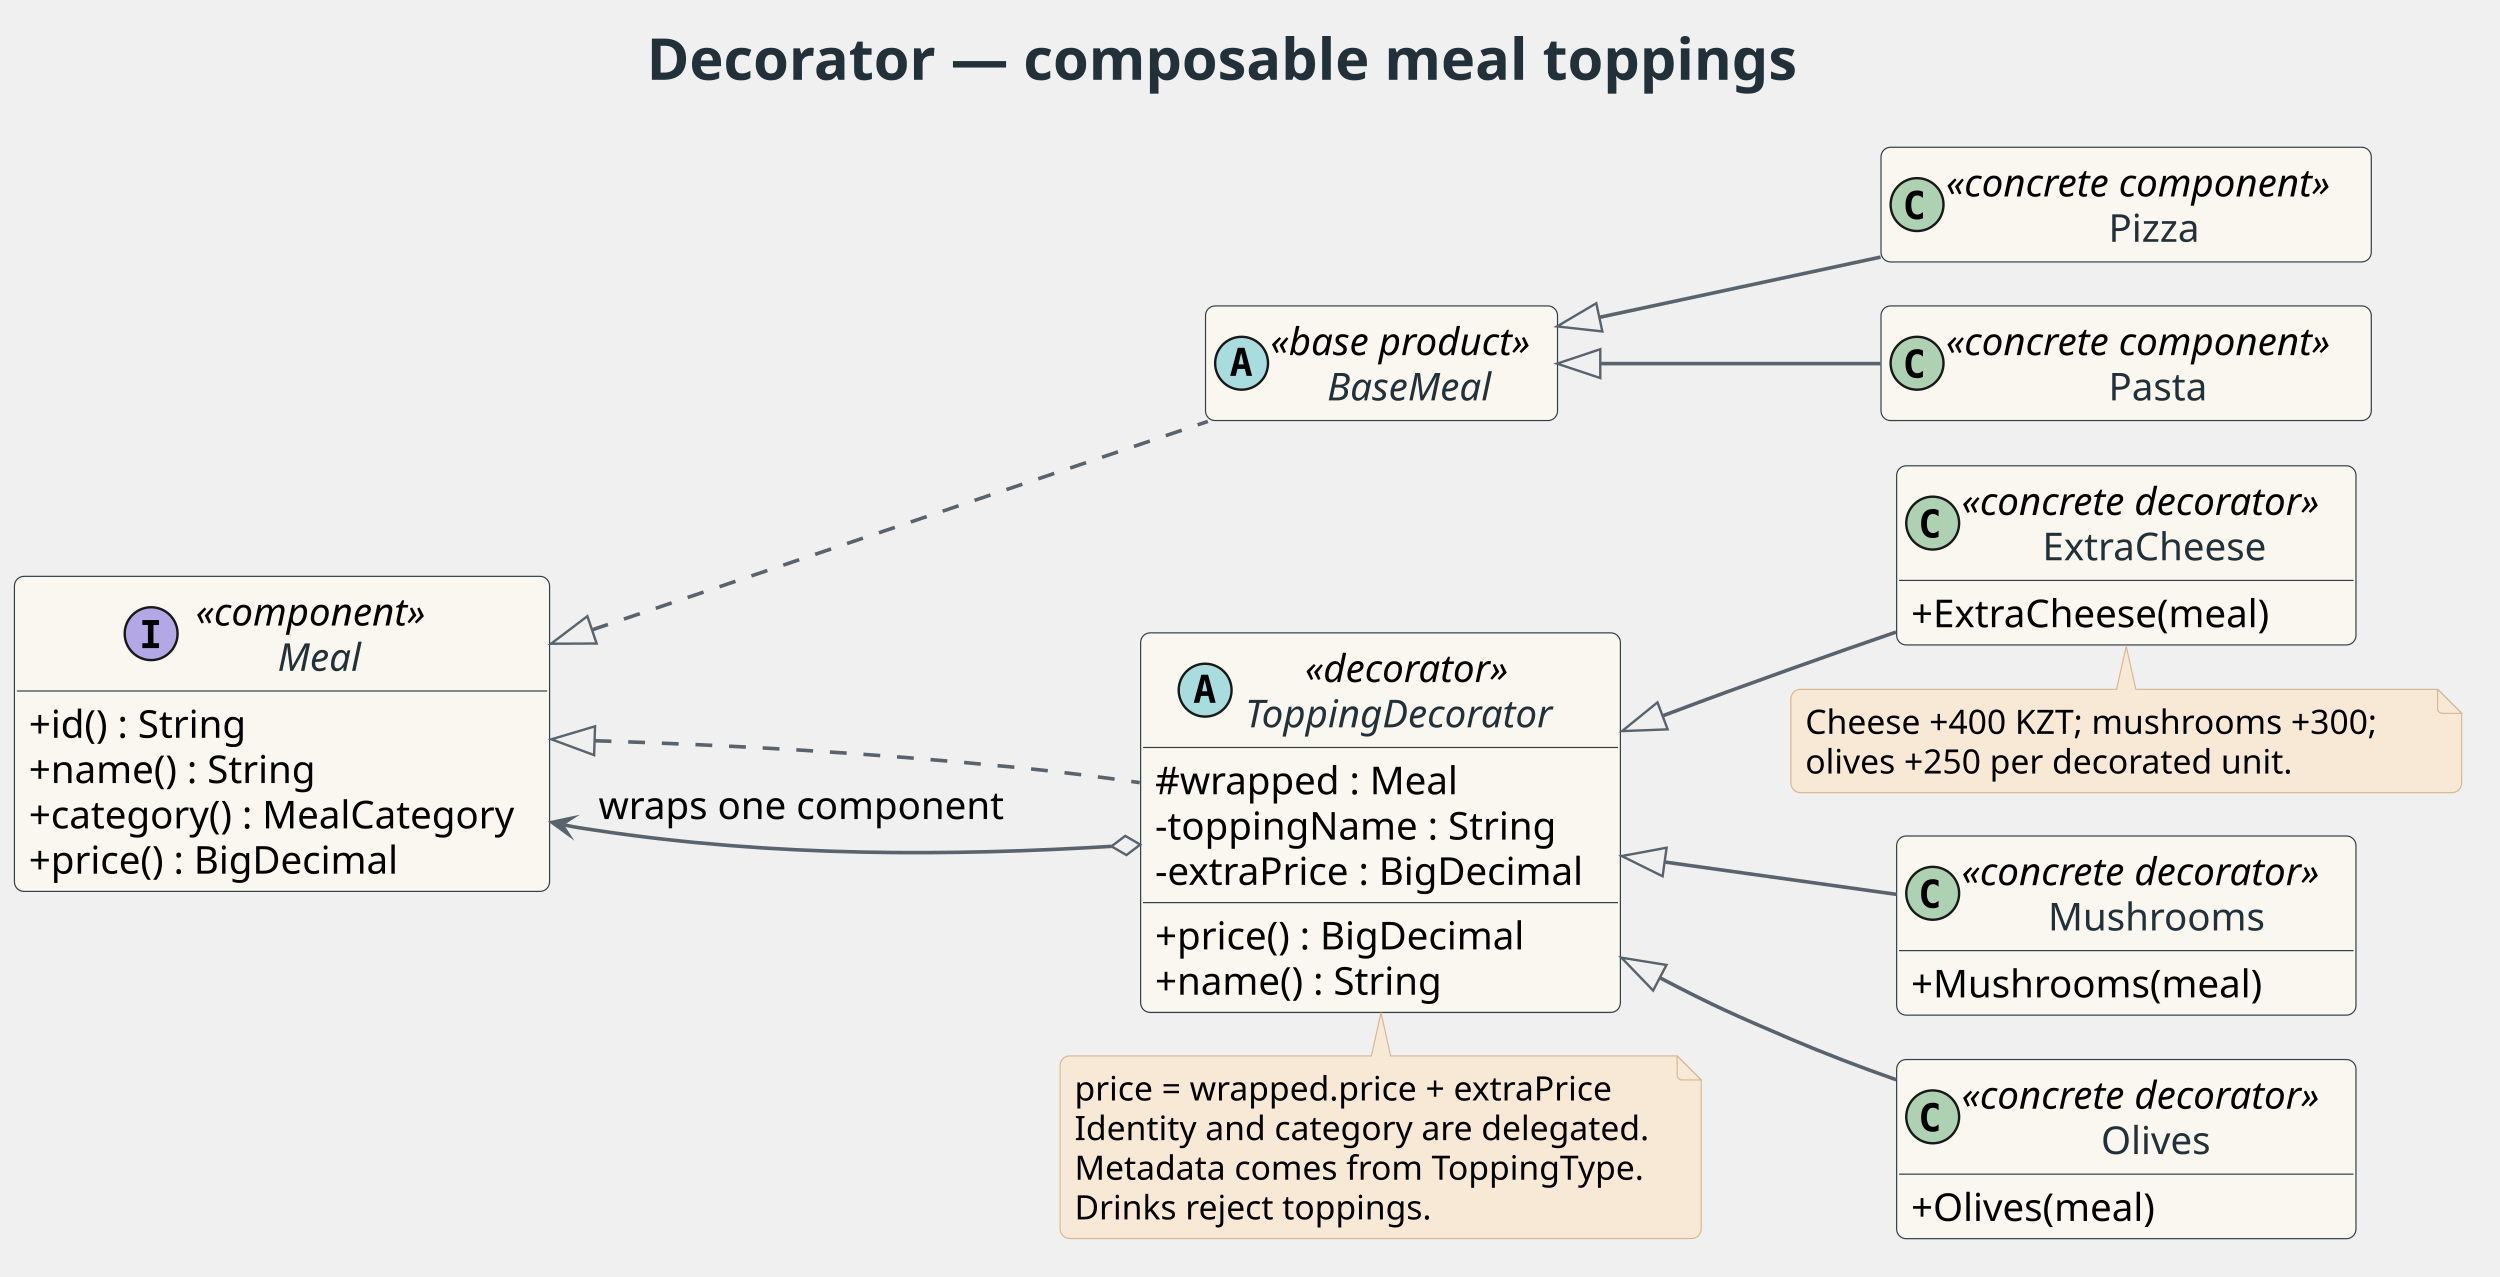
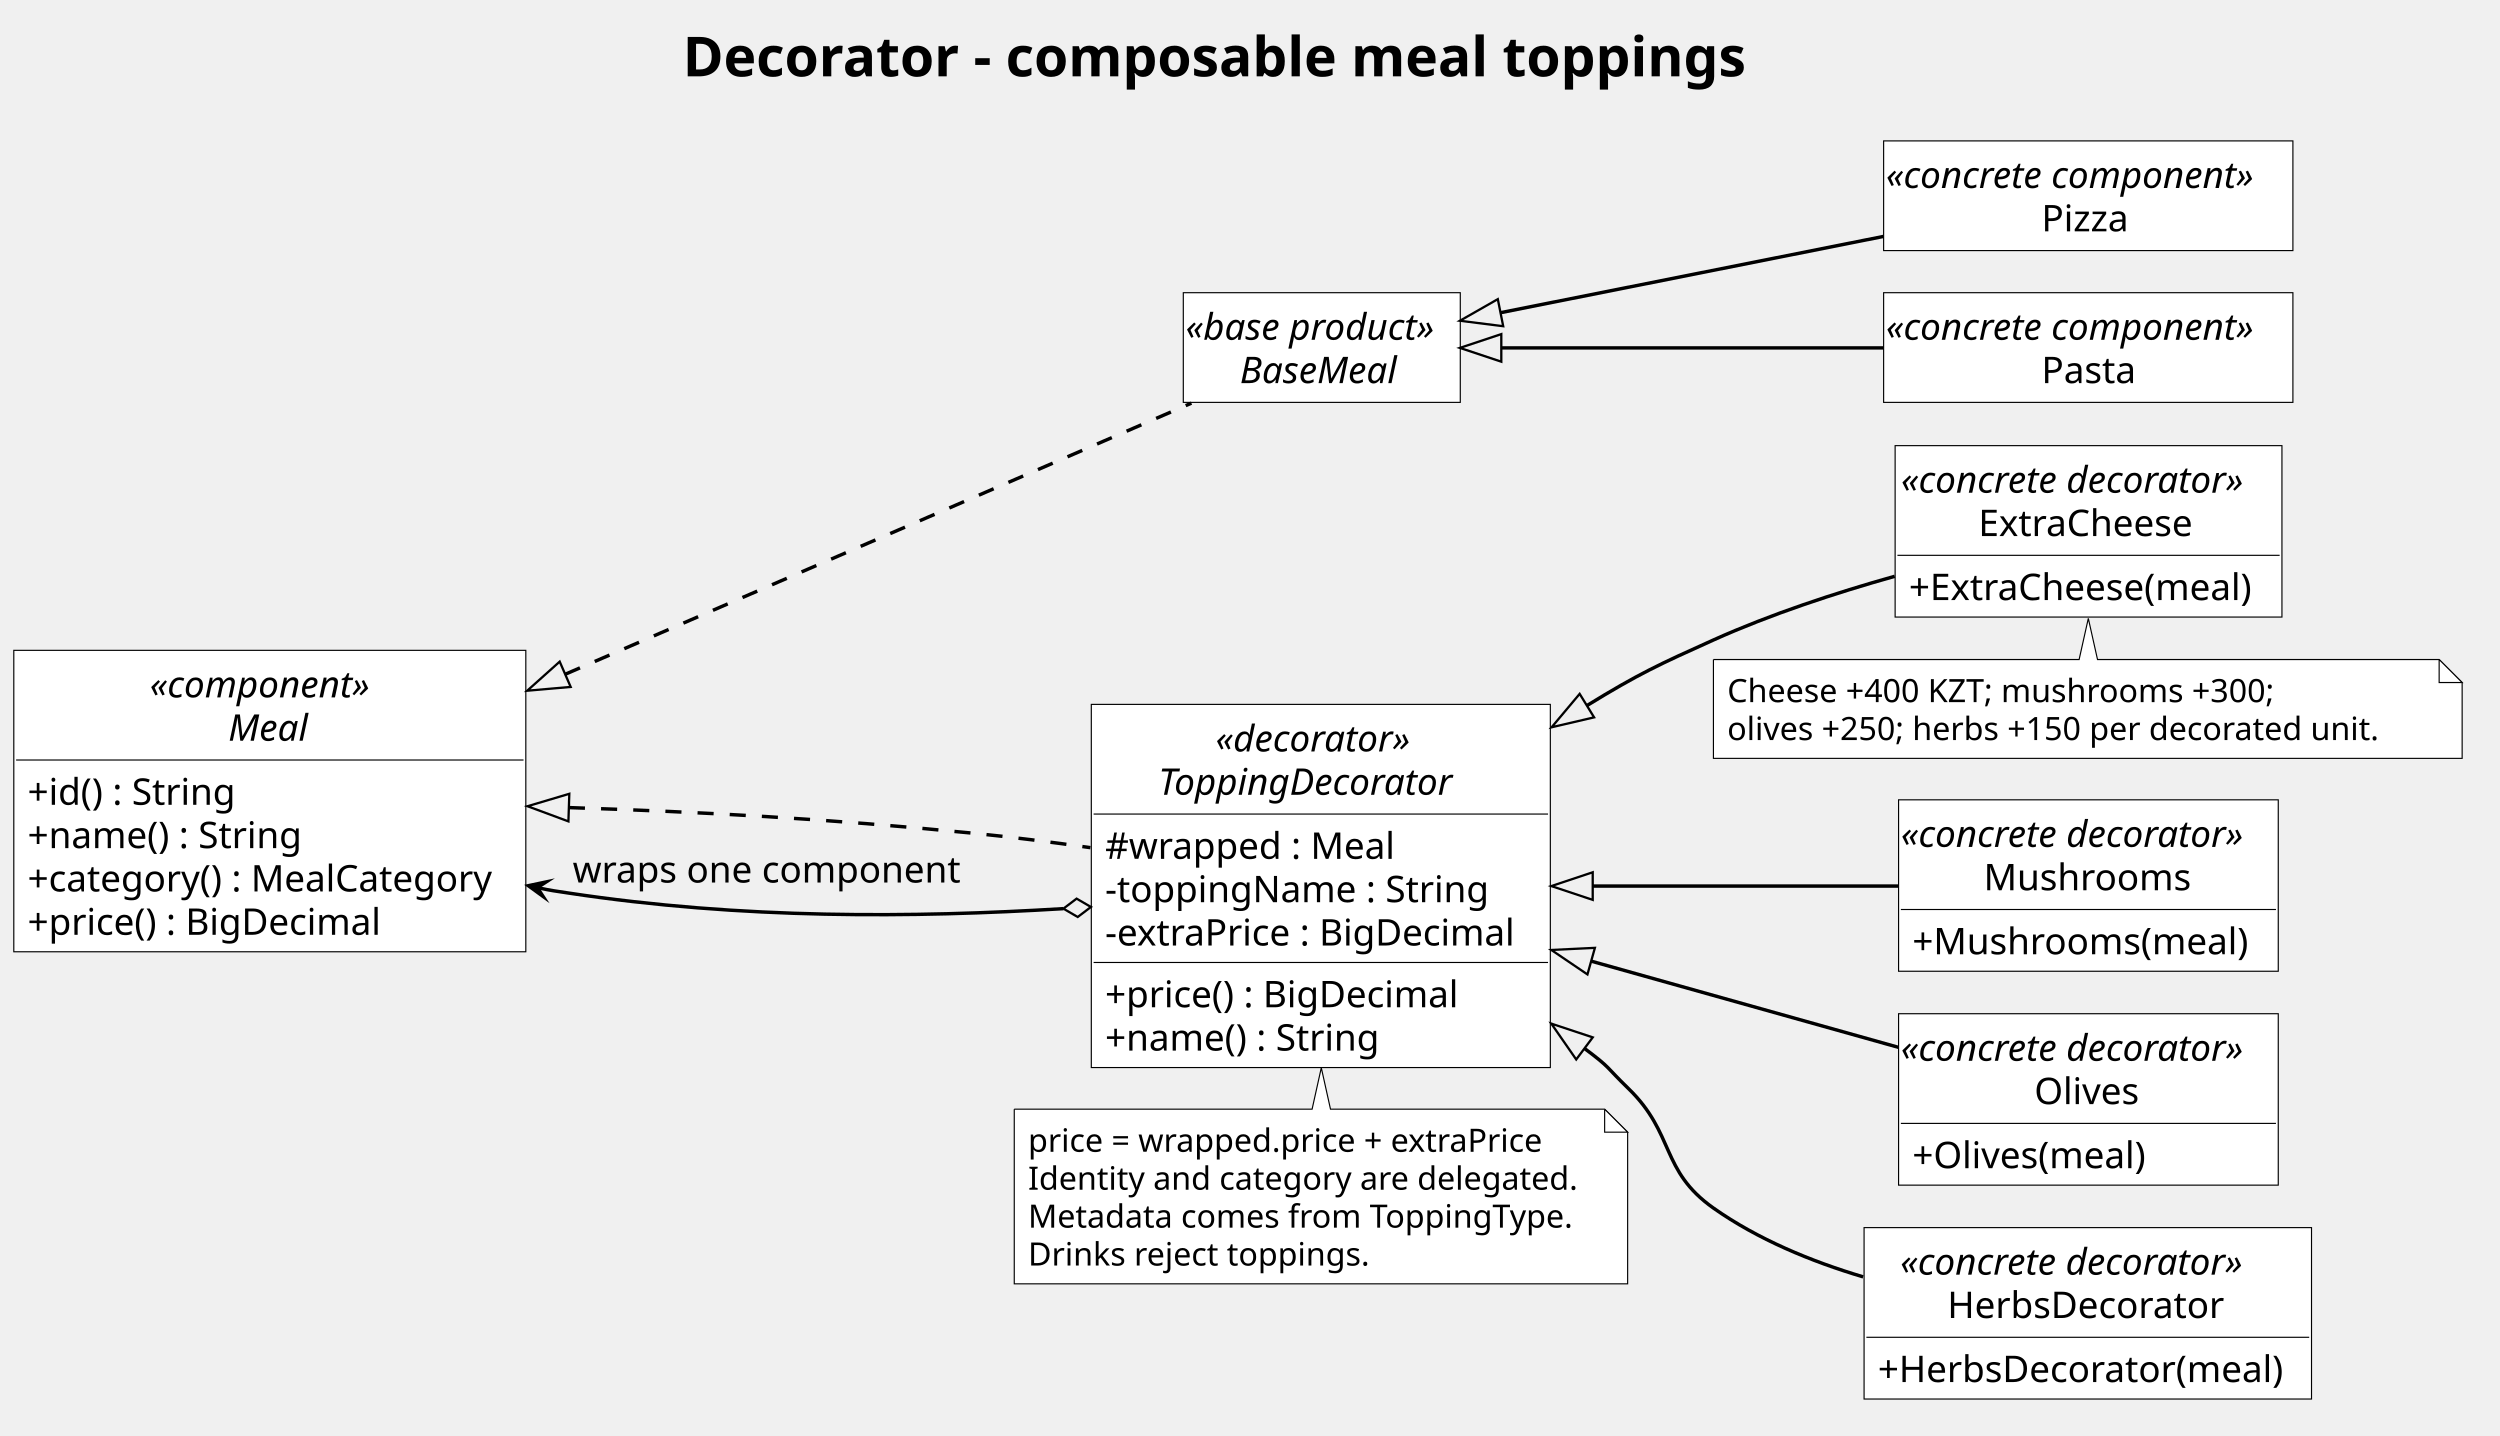
- <svg xmlns="http://www.w3.org/2000/svg" version="1.1" data-diagram-type="CLASS" style="width:1040px;height:531px;background:#FFFFFF;" width="1040px" height="531px" viewBox="0 0 1040 531" zoomAndPan="magnify" preserveAspectRatio="none" contentStyleType="text/css">
+ <svg xmlns="http://www.w3.org/2000/svg" version="1.1" data-diagram-type="CLASS" style="width:1087px;height:624px;background:#FFFFFF;" width="1087px" height="624px" viewBox="0 0 1087 624" zoomAndPan="magnify" preserveAspectRatio="none" contentStyleType="text/css">
  <defs />
  <g font-family="sans-serif" lengthAdjust="spacing">
-     <g class="title" data-source-line="23">
-       <text x="269.023" y="33.203" fill="#223139" font-size="24" textLength="494.953" font-weight="700">Decorator — composable meal toppings</text>
+     <g class="title" data-source-line="26">
+       <text x="296.859" y="33.203" fill="#000" font-size="24" textLength="486.281" font-weight="700">Decorator - composable meal toppings</text>
    </g>
-     <g class="entity" data-qualified-name="Meal" id="ent0001" data-source-line="25">
-       <rect x="6" y="239.766" width="222.625" height="131.063" fill="#FAF7F0" style="stroke:#314047;stroke-width:0.5;" rx="4" ry="4" />
-       <ellipse cx="62.871" cy="263.609" rx="11" ry="11" fill="#B4A7E5" style="stroke:#181818;stroke-width:1;" />
-       <path d="M59.215,259.977 L59.215,257.945 L66.16,257.945 L66.16,259.977 L63.84,259.977 L63.84,267.578 L66.16,267.578 L66.16,269.609 L59.215,269.609 L59.215,267.578 L61.535,267.578 L61.535,259.977 Z " fill="#000" />
-       <text x="81.371" y="260.234" fill="#000" font-size="16" textLength="104.383" font-style="italic">«component»</text>
-       <text x="115.484" y="279.078" fill="#223139" font-size="16" textLength="36.156" font-style="italic">Meal</text>
-       <line x1="7" y1="287.453" x2="227.625" y2="287.453" style="stroke:#314047;stroke-width:0.5;" />
-       <text x="12" y="306.922" fill="#000" font-size="16" textLength="98.688">+id() : String</text>
-       <text x="12" y="325.766" fill="#000" font-size="16" textLength="126.609">+name() : String</text>
-       <text x="12" y="344.609" fill="#000" font-size="16" textLength="210.625">+category() : MealCategory</text>
-       <text x="12" y="363.453" fill="#000" font-size="16" textLength="162.586">+price() : BigDecimal</text>
+     <g class="entity" data-qualified-name="Meal" id="ent0001" data-source-line="28">
+       <rect x="6" y="282.766" width="222.625" height="131.063" fill="#FFF" style="stroke:#000;stroke-width:0.5;" />
+       <text x="65.121" y="303.234" fill="#000" font-size="16" textLength="104.383" font-style="italic">«component»</text>
+       <text x="99.234" y="322.078" fill="#000" font-size="16" textLength="36.156" font-style="italic">Meal</text>
+       <line x1="7" y1="330.453" x2="227.625" y2="330.453" style="stroke:#000;stroke-width:0.5;" />
+       <text x="12" y="349.922" fill="#000" font-size="16" textLength="98.688">+id() : String</text>
+       <text x="12" y="368.766" fill="#000" font-size="16" textLength="126.609">+name() : String</text>
+       <text x="12" y="387.609" fill="#000" font-size="16" textLength="210.625">+category() : MealCategory</text>
+       <text x="12" y="406.453" fill="#000" font-size="16" textLength="162.586">+price() : BigDecimal</text>
    </g>
-     <g class="entity" data-qualified-name="BaseMeal" id="ent0002" data-source-line="31">
-       <rect x="501.5" y="127.266" width="146.43" height="47.688" fill="#FAF7F0" style="stroke:#314047;stroke-width:0.5;" rx="4" ry="4" />
-       <ellipse cx="516.5" cy="151.109" rx="11" ry="11" fill="#A9DCDF" style="stroke:#181818;stroke-width:1;" />
-       <path d="M516.313,146.805 L515.227,151.578 L517.406,151.578 Z M514.906,144.695 L517.727,144.695 L520.875,156.359 L518.57,156.359 L517.852,153.477 L514.766,153.477 L514.063,156.359 L511.758,156.359 Z " fill="#000" />
-       <text x="528.5" y="147.734" fill="#000" font-size="16" textLength="118.43" font-style="italic">«base product»</text>
-       <text x="552.082" y="166.578" fill="#223139" font-size="16" textLength="71.266" font-style="italic">BaseMeal</text>
+     <g class="entity" data-qualified-name="BaseMeal" id="ent0002" data-source-line="34">
+       <rect x="514.5" y="127.266" width="120.43" height="47.688" fill="#FFF" style="stroke:#000;stroke-width:0.5;" />
+       <text x="515.5" y="147.734" fill="#000" font-size="16" textLength="118.43" font-style="italic">«base product»</text>
+       <text x="539.082" y="166.578" fill="#000" font-size="16" textLength="71.266" font-style="italic">BaseMeal</text>
    </g>
-     <g class="entity" data-qualified-name="Pizza" id="ent0003" data-source-line="32">
-       <rect x="782.5" y="61.266" width="203.953" height="47.688" fill="#FAF7F0" style="stroke:#314047;stroke-width:0.5;" rx="4" ry="4" />
-       <ellipse cx="797.5" cy="85.109" rx="11" ry="11" fill="#ADD1B2" style="stroke:#181818;stroke-width:1;" />
-       <path d="M799.945,90.773 Q799.398,91.055 798.797,91.195 Q798.195,91.336 797.531,91.336 Q795.172,91.336 793.93,89.781 Q792.688,88.227 792.688,85.289 Q792.688,82.344 793.93,80.789 Q795.172,79.234 797.531,79.234 Q798.195,79.234 798.805,79.375 Q799.414,79.516 799.945,79.797 L799.945,82.359 Q799.352,81.813 798.793,81.559 Q798.234,81.305 797.641,81.305 Q796.375,81.305 795.73,82.309 Q795.086,83.313 795.086,85.289 Q795.086,87.258 795.73,88.262 Q796.375,89.266 797.641,89.266 Q798.234,89.266 798.793,89.012 Q799.352,88.758 799.945,88.211 Z " fill="#000" />
-       <text x="809.5" y="81.734" fill="#000" font-size="16" textLength="175.953" font-style="italic">«concrete component»</text>
-       <text x="877.152" y="100.578" fill="#223139" font-size="16" textLength="40.648">Pizza</text>
+     <g class="entity" data-qualified-name="Pizza" id="ent0003" data-source-line="35">
+       <rect x="819" y="61.266" width="177.953" height="47.688" fill="#FFF" style="stroke:#000;stroke-width:0.5;" />
+       <text x="820" y="81.734" fill="#000" font-size="16" textLength="175.953" font-style="italic">«concrete component»</text>
+       <text x="887.652" y="100.578" fill="#000" font-size="16" textLength="40.648">Pizza</text>
    </g>
-     <g class="entity" data-qualified-name="Pasta" id="ent0004" data-source-line="33">
-       <rect x="782.5" y="127.266" width="203.953" height="47.688" fill="#FAF7F0" style="stroke:#314047;stroke-width:0.5;" rx="4" ry="4" />
-       <ellipse cx="797.5" cy="151.109" rx="11" ry="11" fill="#ADD1B2" style="stroke:#181818;stroke-width:1;" />
-       <path d="M799.945,156.773 Q799.398,157.055 798.797,157.195 Q798.195,157.336 797.531,157.336 Q795.172,157.336 793.93,155.781 Q792.688,154.227 792.688,151.289 Q792.688,148.344 793.93,146.789 Q795.172,145.234 797.531,145.234 Q798.195,145.234 798.805,145.375 Q799.414,145.516 799.945,145.797 L799.945,148.359 Q799.352,147.813 798.793,147.559 Q798.234,147.305 797.641,147.305 Q796.375,147.305 795.73,148.309 Q795.086,149.313 795.086,151.289 Q795.086,153.258 795.73,154.262 Q796.375,155.266 797.641,155.266 Q798.234,155.266 798.793,155.012 Q799.352,154.758 799.945,154.211 Z " fill="#000" />
-       <text x="809.5" y="147.734" fill="#000" font-size="16" textLength="175.953" font-style="italic">«concrete component»</text>
-       <text x="877.148" y="166.578" fill="#223139" font-size="16" textLength="40.656">Pasta</text>
+     <g class="entity" data-qualified-name="Pasta" id="ent0004" data-source-line="36">
+       <rect x="819" y="127.266" width="177.953" height="47.688" fill="#FFF" style="stroke:#000;stroke-width:0.5;" />
+       <text x="820" y="147.734" fill="#000" font-size="16" textLength="175.953" font-style="italic">«concrete component»</text>
+       <text x="887.648" y="166.578" fill="#000" font-size="16" textLength="40.656">Pasta</text>
    </g>
-     <g class="entity" data-qualified-name="ToppingDecorator" id="ent0005" data-source-line="34">
-       <rect x="474.5" y="263.266" width="199.586" height="157.906" fill="#FAF7F0" style="stroke:#314047;stroke-width:0.5;" rx="4" ry="4" />
-       <ellipse cx="501.337" cy="287.109" rx="11" ry="11" fill="#A9DCDF" style="stroke:#181818;stroke-width:1;" />
-       <path d="M501.15,282.805 L500.064,287.578 L502.243,287.578 Z M499.743,280.695 L502.564,280.695 L505.712,292.359 L503.407,292.359 L502.689,289.477 L499.603,289.477 L498.9,292.359 L496.595,292.359 Z " fill="#000" />
-       <text x="542.85" y="283.734" fill="#000" font-size="16" textLength="91.516" font-style="italic">«decorator»</text>
-       <text x="517.968" y="302.578" fill="#223139" font-size="16" textLength="141.281" font-style="italic">ToppingDecorator</text>
-       <line x1="475.5" y1="310.953" x2="673.086" y2="310.953" style="stroke:#314047;stroke-width:0.5;" />
-       <text x="480.5" y="330.422" fill="#000" font-size="16" textLength="128.297">#wrapped : Meal</text>
-       <text x="480.5" y="349.266" fill="#000" font-size="16" textLength="175.117">-toppingName : String</text>
-       <text x="480.5" y="368.109" fill="#000" font-size="16" textLength="187.586">-extraPrice : BigDecimal</text>
-       <line x1="475.5" y1="375.484" x2="673.086" y2="375.484" style="stroke:#314047;stroke-width:0.5;" />
-       <text x="480.5" y="394.953" fill="#000" font-size="16" textLength="162.586">+price() : BigDecimal</text>
-       <text x="480.5" y="413.797" fill="#000" font-size="16" textLength="126.609">+name() : String</text>
+     <g class="entity" data-qualified-name="ToppingDecorator" id="ent0005" data-source-line="37">
+       <rect x="474.5" y="306.266" width="199.586" height="157.906" fill="#FFF" style="stroke:#000;stroke-width:0.5;" />
+       <text x="528.535" y="326.734" fill="#000" font-size="16" textLength="91.516" font-style="italic">«decorator»</text>
+       <text x="503.652" y="345.578" fill="#000" font-size="16" textLength="141.281" font-style="italic">ToppingDecorator</text>
+       <line x1="475.5" y1="353.953" x2="673.086" y2="353.953" style="stroke:#000;stroke-width:0.5;" />
+       <text x="480.5" y="373.422" fill="#000" font-size="16" textLength="128.297">#wrapped : Meal</text>
+       <text x="480.5" y="392.266" fill="#000" font-size="16" textLength="175.117">-toppingName : String</text>
+       <text x="480.5" y="411.109" fill="#000" font-size="16" textLength="187.586">-extraPrice : BigDecimal</text>
+       <line x1="475.5" y1="418.484" x2="673.086" y2="418.484" style="stroke:#000;stroke-width:0.5;" />
+       <text x="480.5" y="437.953" fill="#000" font-size="16" textLength="162.586">+price() : BigDecimal</text>
+       <text x="480.5" y="456.797" fill="#000" font-size="16" textLength="126.609">+name() : String</text>
    </g>
-     <g class="entity" data-qualified-name="ExtraCheese" id="ent0006" data-source-line="41">
-       <rect x="789" y="193.766" width="191.086" height="74.531" fill="#FAF7F0" style="stroke:#314047;stroke-width:0.5;" rx="4" ry="4" />
-       <ellipse cx="804" cy="217.609" rx="11" ry="11" fill="#ADD1B2" style="stroke:#181818;stroke-width:1;" />
-       <path d="M806.445,223.273 Q805.898,223.555 805.297,223.695 Q804.695,223.836 804.031,223.836 Q801.672,223.836 800.43,222.281 Q799.188,220.727 799.188,217.789 Q799.188,214.844 800.43,213.289 Q801.672,211.734 804.031,211.734 Q804.695,211.734 805.305,211.875 Q805.914,212.016 806.445,212.297 L806.445,214.859 Q805.852,214.313 805.293,214.059 Q804.734,213.805 804.141,213.805 Q802.875,213.805 802.23,214.809 Q801.586,215.813 801.586,217.789 Q801.586,219.758 802.23,220.762 Q802.875,221.766 804.141,221.766 Q804.734,221.766 805.293,221.512 Q805.852,221.258 806.445,220.711 Z " fill="#000" />
-       <text x="816" y="214.234" fill="#000" font-size="16" textLength="163.086" font-style="italic">«concrete decorator»</text>
-       <text x="849.668" y="233.078" fill="#223139" font-size="16" textLength="95.75">ExtraCheese</text>
-       <line x1="790" y1="241.453" x2="979.086" y2="241.453" style="stroke:#314047;stroke-width:0.5;" />
-       <text x="795" y="260.922" fill="#000" font-size="16" textLength="156.188">+ExtraCheese(meal)</text>
+     <g class="entity" data-qualified-name="ExtraCheese" id="ent0006" data-source-line="44">
+       <rect x="824" y="193.766" width="168.188" height="74.531" fill="#FFF" style="stroke:#000;stroke-width:0.5;" />
+       <text x="826.551" y="214.234" fill="#000" font-size="16" textLength="163.086" font-style="italic">«concrete decorator»</text>
+       <text x="860.219" y="233.078" fill="#000" font-size="16" textLength="95.75">ExtraCheese</text>
+       <line x1="825" y1="241.453" x2="991.188" y2="241.453" style="stroke:#000;stroke-width:0.5;" />
+       <text x="830" y="260.922" fill="#000" font-size="16" textLength="156.188">+ExtraCheese(meal)</text>
    </g>
-     <g class="entity" data-qualified-name="Mushrooms" id="ent0007" data-source-line="44">
-       <rect x="789" y="347.766" width="191.086" height="74.531" fill="#FAF7F0" style="stroke:#314047;stroke-width:0.5;" rx="4" ry="4" />
-       <ellipse cx="804" cy="371.609" rx="11" ry="11" fill="#ADD1B2" style="stroke:#181818;stroke-width:1;" />
-       <path d="M806.445,377.273 Q805.898,377.555 805.297,377.695 Q804.695,377.836 804.031,377.836 Q801.672,377.836 800.43,376.281 Q799.188,374.727 799.188,371.789 Q799.188,368.844 800.43,367.289 Q801.672,365.734 804.031,365.734 Q804.695,365.734 805.305,365.875 Q805.914,366.016 806.445,366.297 L806.445,368.859 Q805.852,368.313 805.293,368.059 Q804.734,367.805 804.141,367.805 Q802.875,367.805 802.23,368.809 Q801.586,369.813 801.586,371.789 Q801.586,373.758 802.23,374.762 Q802.875,375.766 804.141,375.766 Q804.734,375.766 805.293,375.512 Q805.852,375.258 806.445,374.711 Z " fill="#000" />
-       <text x="816" y="368.234" fill="#000" font-size="16" textLength="163.086" font-style="italic">«concrete decorator»</text>
-       <text x="851.996" y="387.078" fill="#223139" font-size="16" textLength="91.094">Mushrooms</text>
-       <line x1="790" y1="395.453" x2="979.086" y2="395.453" style="stroke:#314047;stroke-width:0.5;" />
-       <text x="795" y="414.922" fill="#000" font-size="16" textLength="151.531">+Mushrooms(meal)</text>
+     <g class="entity" data-qualified-name="Mushrooms" id="ent0007" data-source-line="47">
+       <rect x="825.5" y="347.766" width="165.086" height="74.531" fill="#FFF" style="stroke:#000;stroke-width:0.5;" />
+       <text x="826.5" y="368.234" fill="#000" font-size="16" textLength="163.086" font-style="italic">«concrete decorator»</text>
+       <text x="862.496" y="387.078" fill="#000" font-size="16" textLength="91.094">Mushrooms</text>
+       <line x1="826.5" y1="395.453" x2="989.586" y2="395.453" style="stroke:#000;stroke-width:0.5;" />
+       <text x="831.5" y="414.922" fill="#000" font-size="16" textLength="151.531">+Mushrooms(meal)</text>
    </g>
-     <g class="entity" data-qualified-name="Olives" id="ent0008" data-source-line="47">
-       <rect x="789" y="440.766" width="191.086" height="74.531" fill="#FAF7F0" style="stroke:#314047;stroke-width:0.5;" rx="4" ry="4" />
-       <ellipse cx="804" cy="464.609" rx="11" ry="11" fill="#ADD1B2" style="stroke:#181818;stroke-width:1;" />
-       <path d="M806.445,470.273 Q805.898,470.555 805.297,470.695 Q804.695,470.836 804.031,470.836 Q801.672,470.836 800.43,469.281 Q799.188,467.727 799.188,464.789 Q799.188,461.844 800.43,460.289 Q801.672,458.734 804.031,458.734 Q804.695,458.734 805.305,458.875 Q805.914,459.016 806.445,459.297 L806.445,461.859 Q805.852,461.313 805.293,461.059 Q804.734,460.805 804.141,460.805 Q802.875,460.805 802.23,461.809 Q801.586,462.813 801.586,464.789 Q801.586,466.758 802.23,467.762 Q802.875,468.766 804.141,468.766 Q804.734,468.766 805.293,468.512 Q805.852,468.258 806.445,467.711 Z " fill="#000" />
-       <text x="816" y="461.234" fill="#000" font-size="16" textLength="163.086" font-style="italic">«concrete decorator»</text>
-       <text x="874.027" y="480.078" fill="#223139" font-size="16" textLength="47.031">Olives</text>
-       <line x1="790" y1="488.453" x2="979.086" y2="488.453" style="stroke:#314047;stroke-width:0.5;" />
-       <text x="795" y="507.922" fill="#000" font-size="16" textLength="107.469">+Olives(meal)</text>
+     <g class="entity" data-qualified-name="Olives" id="ent0008" data-source-line="50">
+       <rect x="825.5" y="440.766" width="165.086" height="74.531" fill="#FFF" style="stroke:#000;stroke-width:0.5;" />
+       <text x="826.5" y="461.234" fill="#000" font-size="16" textLength="163.086" font-style="italic">«concrete decorator»</text>
+       <text x="884.527" y="480.078" fill="#000" font-size="16" textLength="47.031">Olives</text>
+       <line x1="826.5" y1="488.453" x2="989.586" y2="488.453" style="stroke:#000;stroke-width:0.5;" />
+       <text x="831.5" y="507.922" fill="#000" font-size="16" textLength="107.469">+Olives(meal)</text>
    </g>
-     <g class="entity" data-qualified-name="GMN17" id="ent0018" data-source-line="59">
-       <path d="M441,443.266 L441,511.219 A4,4 0 0 0 445,515.219 L703.697,515.219 A4,4 0 0 0 707.697,511.219 L707.697,449.266 L697.697,439.266 L578.5,439.266 L574.5,421.267 L570.5,439.266 L445,439.266 A4,4 0 0 0 441,443.266" style="stroke:#D8B794;stroke-width:0.5;" fill="#F8E9D6" />
-       <path d="M697.697,439.266 L697.697,447.266 A2,2 0 0 0 699.697,449.266 L707.697,449.266 L697.697,439.266" style="stroke:#D8B794;stroke-width:0.5;" fill="#F8E9D6" />
-       <text x="447" y="457.801" fill="#000" font-size="14" textLength="237.569">price = wrapped.price + extraPrice</text>
-       <text x="447" y="474.289" fill="#000" font-size="14" textLength="244.884">Identity and category are delegated.</text>
-       <text x="447" y="490.777" fill="#000" font-size="14" textLength="245.697">Metadata comes from ToppingType.</text>
-       <text x="447" y="507.266" fill="#000" font-size="14" textLength="155.613">Drinks reject toppings.</text>
+     <g class="entity" data-qualified-name="HerbsDecorator" id="ent0009" data-source-line="53">
+       <rect x="810.5" y="533.766" width="194.547" height="74.531" fill="#FFF" style="stroke:#000;stroke-width:0.5;" />
+       <text x="826.23" y="554.234" fill="#000" font-size="16" textLength="163.086" font-style="italic">«concrete decorator»</text>
+       <text x="846.719" y="573.078" fill="#000" font-size="16" textLength="122.109">HerbsDecorator</text>
+       <line x1="811.5" y1="581.453" x2="1004.047" y2="581.453" style="stroke:#000;stroke-width:0.5;" />
+       <text x="816.5" y="600.922" fill="#000" font-size="16" textLength="182.547">+HerbsDecorator(meal)</text>
    </g>
-     <g class="entity" data-qualified-name="GMN20" id="ent0021" data-source-line="65">
-       <path d="M745,290.766 L745,325.742 A4,4 0 0 0 749,329.742 L1020.036,329.742 A4,4 0 0 0 1024.036,325.742 L1024.036,296.766 L1014.036,286.766 L888.5,286.766 L884.5,268.882 L880.5,286.766 L749,286.766 A4,4 0 0 0 745,290.766" style="stroke:#D8B794;stroke-width:0.5;" fill="#F8E9D6" />
-       <path d="M1014.036,286.766 L1014.036,294.766 A2,2 0 0 0 1016.036,296.766 L1024.036,296.766 L1014.036,286.766" style="stroke:#D8B794;stroke-width:0.5;" fill="#F8E9D6" />
+     <g class="entity" data-qualified-name="GMN19" id="ent0020" data-source-line="66">
+       <path d="M441,482.266 L441,558.219 A0,0 0 0 0 441,558.219 L707.697,558.219 A0,0 0 0 0 707.697,558.219 L707.697,492.266 L697.697,482.266 L578.5,482.266 L574.5,464.267 L570.5,482.266 L441,482.266 A0,0 0 0 0 441,482.266" style="stroke:#000;stroke-width:0.5;" fill="#FFF" />
+       <path d="M697.697,482.266 L697.697,492.266 L707.697,492.266 L697.697,482.266" style="stroke:#000;stroke-width:0.5;" fill="#FFF" />
+       <text x="447" y="500.801" fill="#000" font-size="14" textLength="237.569">price = wrapped.price + extraPrice</text>
+       <text x="447" y="517.289" fill="#000" font-size="14" textLength="244.884">Identity and category are delegated.</text>
+       <text x="447" y="533.777" fill="#000" font-size="14" textLength="245.697">Metadata comes from ToppingType.</text>
+       <text x="447" y="550.266" fill="#000" font-size="14" textLength="155.613">Drinks reject toppings.</text>
+     </g>
+     <g class="entity" data-qualified-name="GMN22" id="ent0023" data-source-line="72">
+       <path d="M745,286.766 L745,329.742 A0,0 0 0 0 745,329.742 L1070.541,329.742 A0,0 0 0 0 1070.541,329.742 L1070.541,296.766 L1060.541,286.766 L912,286.766 L908,268.882 L904,286.766 L745,286.766 A0,0 0 0 0 745,286.766" style="stroke:#000;stroke-width:0.5;" fill="#FFF" />
+       <path d="M1060.541,286.766 L1060.541,296.766 L1070.541,296.766 L1060.541,286.766" style="stroke:#000;stroke-width:0.5;" fill="#FFF" />
      <text x="751" y="305.301" fill="#000" font-size="14" textLength="258.036">Cheese +400 KZT; mushrooms +300;</text>
-       <text x="751" y="321.789" fill="#000" font-size="14" textLength="215.4">olives +250 per decorated unit.</text>
+       <text x="751" y="321.789" fill="#000" font-size="14" textLength="304.541">olives +250; herbs +150 per decorated unit.</text>
    </g>
-     <g class="link" data-entity-1="ent0001" data-entity-2="ent0002" id="lnk9" data-link-type="extension">
-       <polygon points="229.224,267.79,248.197,267.702,244.35,256.336,229.224,267.79" fill="none" style="stroke:#59636E;stroke-width:1;stroke-linejoin:miter;stroke-miterlimit:10;" />
-       <path d="M246.274,262.019 C331.37,233.217 429.323,200.064 502.469,175.307" style="stroke:#59636E;stroke-width:1.5;stroke-dasharray:7,7;" fill="none" />
+     <g class="link" data-entity-1="ent0001" data-entity-2="ent0002" id="lnk10" data-link-type="extension">
+       <polygon points="229.224,300.326,248.126,298.68,243.358,287.668,229.224,300.326" fill="none" style="stroke:#000;stroke-width:1;stroke-linejoin:miter;stroke-miterlimit:10;" />
+       <path d="M245.742,293.174 C337.152,253.597 446.552,206.23 518.029,175.283" style="stroke:#000;stroke-width:1.5;stroke-dasharray:7,7;" fill="none" />
    </g>
-     <g class="link" data-entity-1="ent0002" data-entity-2="ent0003" id="lnk10" data-link-type="extension">
-       <polygon points="647.712,135.792,666.57,137.887,664.056,126.153,647.712,135.792" fill="none" style="stroke:#59636E;stroke-width:1;stroke-linejoin:miter;stroke-miterlimit:10;" />
-       <path d="M665.313,132.02 C705.408,123.428 738.322,116.375 782.3,106.951" style="stroke:#59636E;stroke-width:1.5;" fill="none" />
+     <g class="link" data-entity-1="ent0002" data-entity-2="ent0003" id="lnk11" data-link-type="extension">
+       <polygon points="634.766,139.466,653.591,141.836,651.247,130.067,634.766,139.466" fill="none" style="stroke:#000;stroke-width:1;stroke-linejoin:miter;stroke-miterlimit:10;" />
+       <path d="M652.419,135.951 C703.633,125.755 760.714,114.39 818.929,102.8" style="stroke:#000;stroke-width:1.5;" fill="none" />
    </g>
-     <g class="link" data-entity-1="ent0002" data-entity-2="ent0004" id="lnk11" data-link-type="extension">
-       <polygon points="647.712,151.266,665.712,157.266,665.712,145.266,647.712,151.266" fill="none" style="stroke:#59636E;stroke-width:1;stroke-linejoin:miter;stroke-miterlimit:10;" />
-       <path d="M665.712,151.266 C705.807,151.266 738.322,151.266 782.3,151.266" style="stroke:#59636E;stroke-width:1.5;" fill="none" />
+     <g class="link" data-entity-1="ent0002" data-entity-2="ent0004" id="lnk12" data-link-type="extension">
+       <polygon points="634.766,151.266,652.766,157.266,652.766,145.266,634.766,151.266" fill="none" style="stroke:#000;stroke-width:1;stroke-linejoin:miter;stroke-miterlimit:10;" />
+       <path d="M652.766,151.266 C703.98,151.266 760.714,151.266 818.929,151.266" style="stroke:#000;stroke-width:1.5;" fill="none" />
    </g>
-     <g class="link" data-entity-1="ent0001" data-entity-2="ent0005" id="lnk12" data-link-type="extension">
-       <polygon points="229.351,307.546,247.144,314.135,247.538,302.141,229.351,307.546" fill="none" style="stroke:#59636E;stroke-width:1;stroke-linejoin:miter;stroke-miterlimit:10;" />
-       <path d="M247.341,308.138 C305.166,310.039 359.015,312.923 423,319.266 C439.571,320.908 457.1,323.135 474.113,325.56" style="stroke:#59636E;stroke-width:1.5;stroke-dasharray:7,7;" fill="none" />
+     <g class="link" data-entity-1="ent0001" data-entity-2="ent0005" id="lnk13" data-link-type="extension">
+       <polygon points="229.351,350.546,247.144,357.135,247.538,345.141,229.351,350.546" fill="none" style="stroke:#000;stroke-width:1;stroke-linejoin:miter;stroke-miterlimit:10;" />
+       <path d="M247.341,351.138 C305.166,353.039 359.015,355.923 423,362.266 C439.571,363.908 457.1,366.135 474.113,368.56" style="stroke:#000;stroke-width:1.5;stroke-dasharray:7,7;" fill="none" />
    </g>
-     <g class="link" data-entity-1="ent0005" data-entity-2="ent0001" id="lnk13" data-link-type="aggregation">
-       <polygon points="474.335,351.352,468.103,347.724,462.357,352.081,468.588,355.709,474.335,351.352" fill="none" style="stroke:#59636E;stroke-width:1;stroke-linejoin:miter;stroke-miterlimit:10;" />
-       <polygon points="229.103,341.976,237.073,347.762,233.994,343.017,238.739,339.937,229.103,341.976" fill="#59636E" style="stroke:#59636E;stroke-width:1;stroke-linejoin:miter;stroke-miterlimit:10;" />
-       <path d="M462.357,352.081 C397.339,356.034 322.657,356.769 247,345.266 C241.11,344.37 240.008,344.297 233.994,343.017" style="stroke:#59636E;stroke-width:1.5;" fill="none" />
-       <text x="249" y="340.734" fill="#000" font-size="16" textLength="172.352">wraps one component</text>
+     <g class="link" data-entity-1="ent0005" data-entity-2="ent0001" id="lnk14" data-link-type="aggregation">
+       <polygon points="474.335,394.352,468.103,390.724,462.357,395.081,468.588,398.709,474.335,394.352" fill="none" style="stroke:#000;stroke-width:1;stroke-linejoin:miter;stroke-miterlimit:10;" />
+       <polygon points="229.103,384.976,237.073,390.762,233.994,386.017,238.739,382.937,229.103,384.976" fill="#000" style="stroke:#000;stroke-width:1;stroke-linejoin:miter;stroke-miterlimit:10;" />
+       <path d="M462.357,395.081 C397.339,399.034 322.657,399.769 247,388.266 C241.11,387.37 240.008,387.297 233.994,386.017" style="stroke:#000;stroke-width:1.5;" fill="none" />
+       <text x="249" y="383.734" fill="#000" font-size="16" textLength="172.352">wraps one component</text>
    </g>
-     <g class="link" data-entity-1="ent0005" data-entity-2="ent0006" id="lnk14" data-link-type="extension">
-       <polygon points="674.779,304.137,693.739,303.413,689.513,292.182,674.779,304.137" fill="none" style="stroke:#59636E;stroke-width:1;stroke-linejoin:miter;stroke-miterlimit:10;" />
-       <path d="M691.626,297.797 C714.627,289.143 722.199,286.436 745,278.266 C759.103,273.212 774.062,267.991 788.733,262.949" style="stroke:#59636E;stroke-width:1.5;" fill="none" />
+     <g class="link" data-entity-1="ent0005" data-entity-2="ent0006" id="lnk15" data-link-type="extension">
+       <polygon points="674.636,316.216,693.114,311.91,686.835,301.684,674.636,316.216" fill="none" style="stroke:#000;stroke-width:1;stroke-linejoin:miter;stroke-miterlimit:10;" />
+       <path d="M689.975,306.797 C712.458,292.99 721.356,288.902 745,278.266 C769.837,267.092 798.009,257.835 823.813,250.575" style="stroke:#000;stroke-width:1.5;" fill="none" />
    </g>
-     <g class="link" data-entity-1="ent0005" data-entity-2="ent0007" id="lnk15" data-link-type="extension">
-       <polygon points="674.649,356.108,691.646,364.539,693.305,352.654,674.649,356.108" fill="none" style="stroke:#59636E;stroke-width:1;stroke-linejoin:miter;stroke-miterlimit:10;" />
-       <path d="M692.476,358.597 C729.142,363.716 752.752,367.012 788.995,372.072" style="stroke:#59636E;stroke-width:1.5;" fill="none" />
+     <g class="link" data-entity-1="ent0005" data-entity-2="ent0007" id="lnk16" data-link-type="extension">
+       <polygon points="674.512,385.266,692.512,391.266,692.512,379.266,674.512,385.266" fill="none" style="stroke:#000;stroke-width:1;stroke-linejoin:miter;stroke-miterlimit:10;" />
+       <path d="M692.512,385.266 C740.685,385.266 779.887,385.266 825.497,385.266" style="stroke:#000;stroke-width:1.5;" fill="none" />
    </g>
-     <g class="link" data-entity-1="ent0005" data-entity-2="ent0008" id="lnk16" data-link-type="extension">
-       <polygon points="674.527,398.402,687.697,412.06,693.258,401.426,674.527,398.402" fill="none" style="stroke:#59636E;stroke-width:1;stroke-linejoin:miter;stroke-miterlimit:10;" />
-       <path d="M690.478,406.743 C713.276,418.663 721.721,422.303 745,432.266 C758.976,438.247 774.009,443.951 788.835,449.18" style="stroke:#59636E;stroke-width:1.5;" fill="none" />
+     <g class="link" data-entity-1="ent0005" data-entity-2="ent0008" id="lnk17" data-link-type="extension">
+       <polygon points="674.512,413.043,690.222,423.682,693.463,412.128,674.512,413.043" fill="none" style="stroke:#000;stroke-width:1;stroke-linejoin:miter;stroke-miterlimit:10;" />
+       <path d="M691.843,417.905 C740.016,431.419 779.887,442.605 825.497,455.4" style="stroke:#000;stroke-width:1.5;" fill="none" />
+     </g>
+     <g class="link" data-entity-1="ent0005" data-entity-2="ent0009" id="lnk18" data-link-type="extension">
+       <polygon points="674.512,445.075,685.337,460.658,692.522,451.047,674.512,445.075" fill="none" style="stroke:#000;stroke-width:1;stroke-linejoin:miter;stroke-miterlimit:10;" />
+       <path d="M688.929,455.853 C700.732,464.676 697.783,463.373 708,473.266 C728.377,492.997 721.825,508.912 745,525.266 C764.23,538.835 787.385,548.42 810.094,555.183" style="stroke:#000;stroke-width:1.5;" fill="none" />
    </g>
  </g>
</svg>
